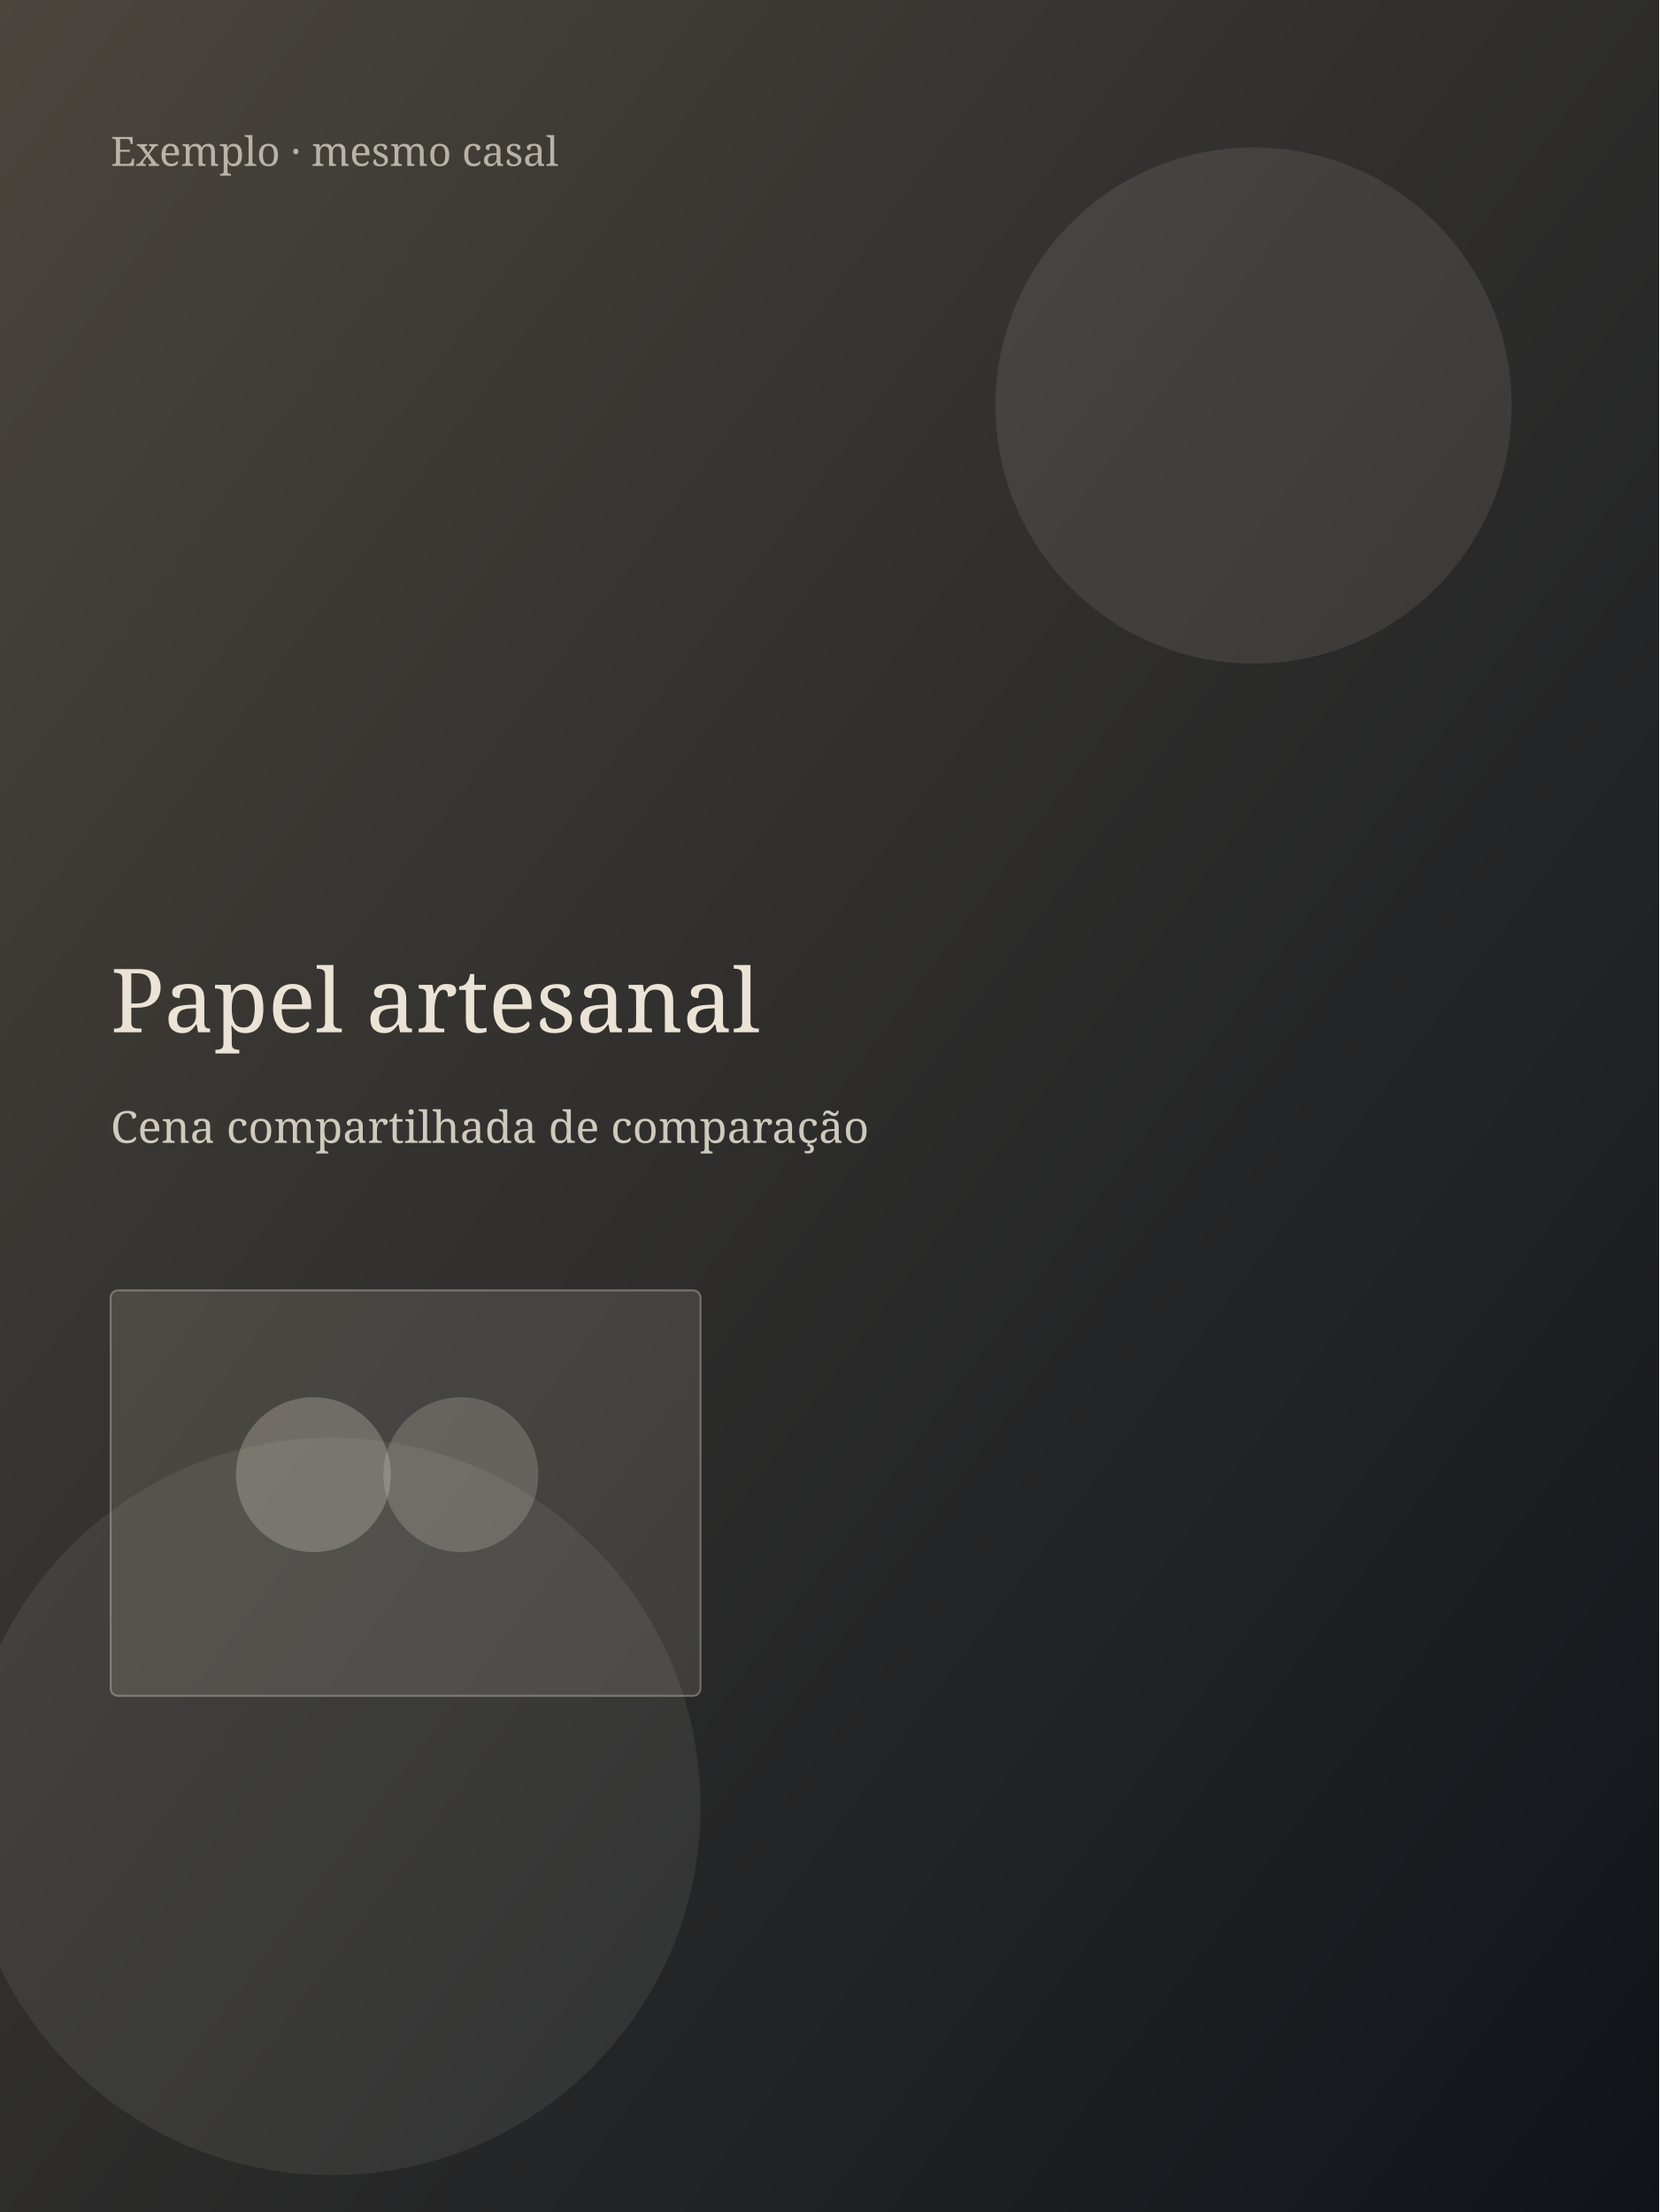
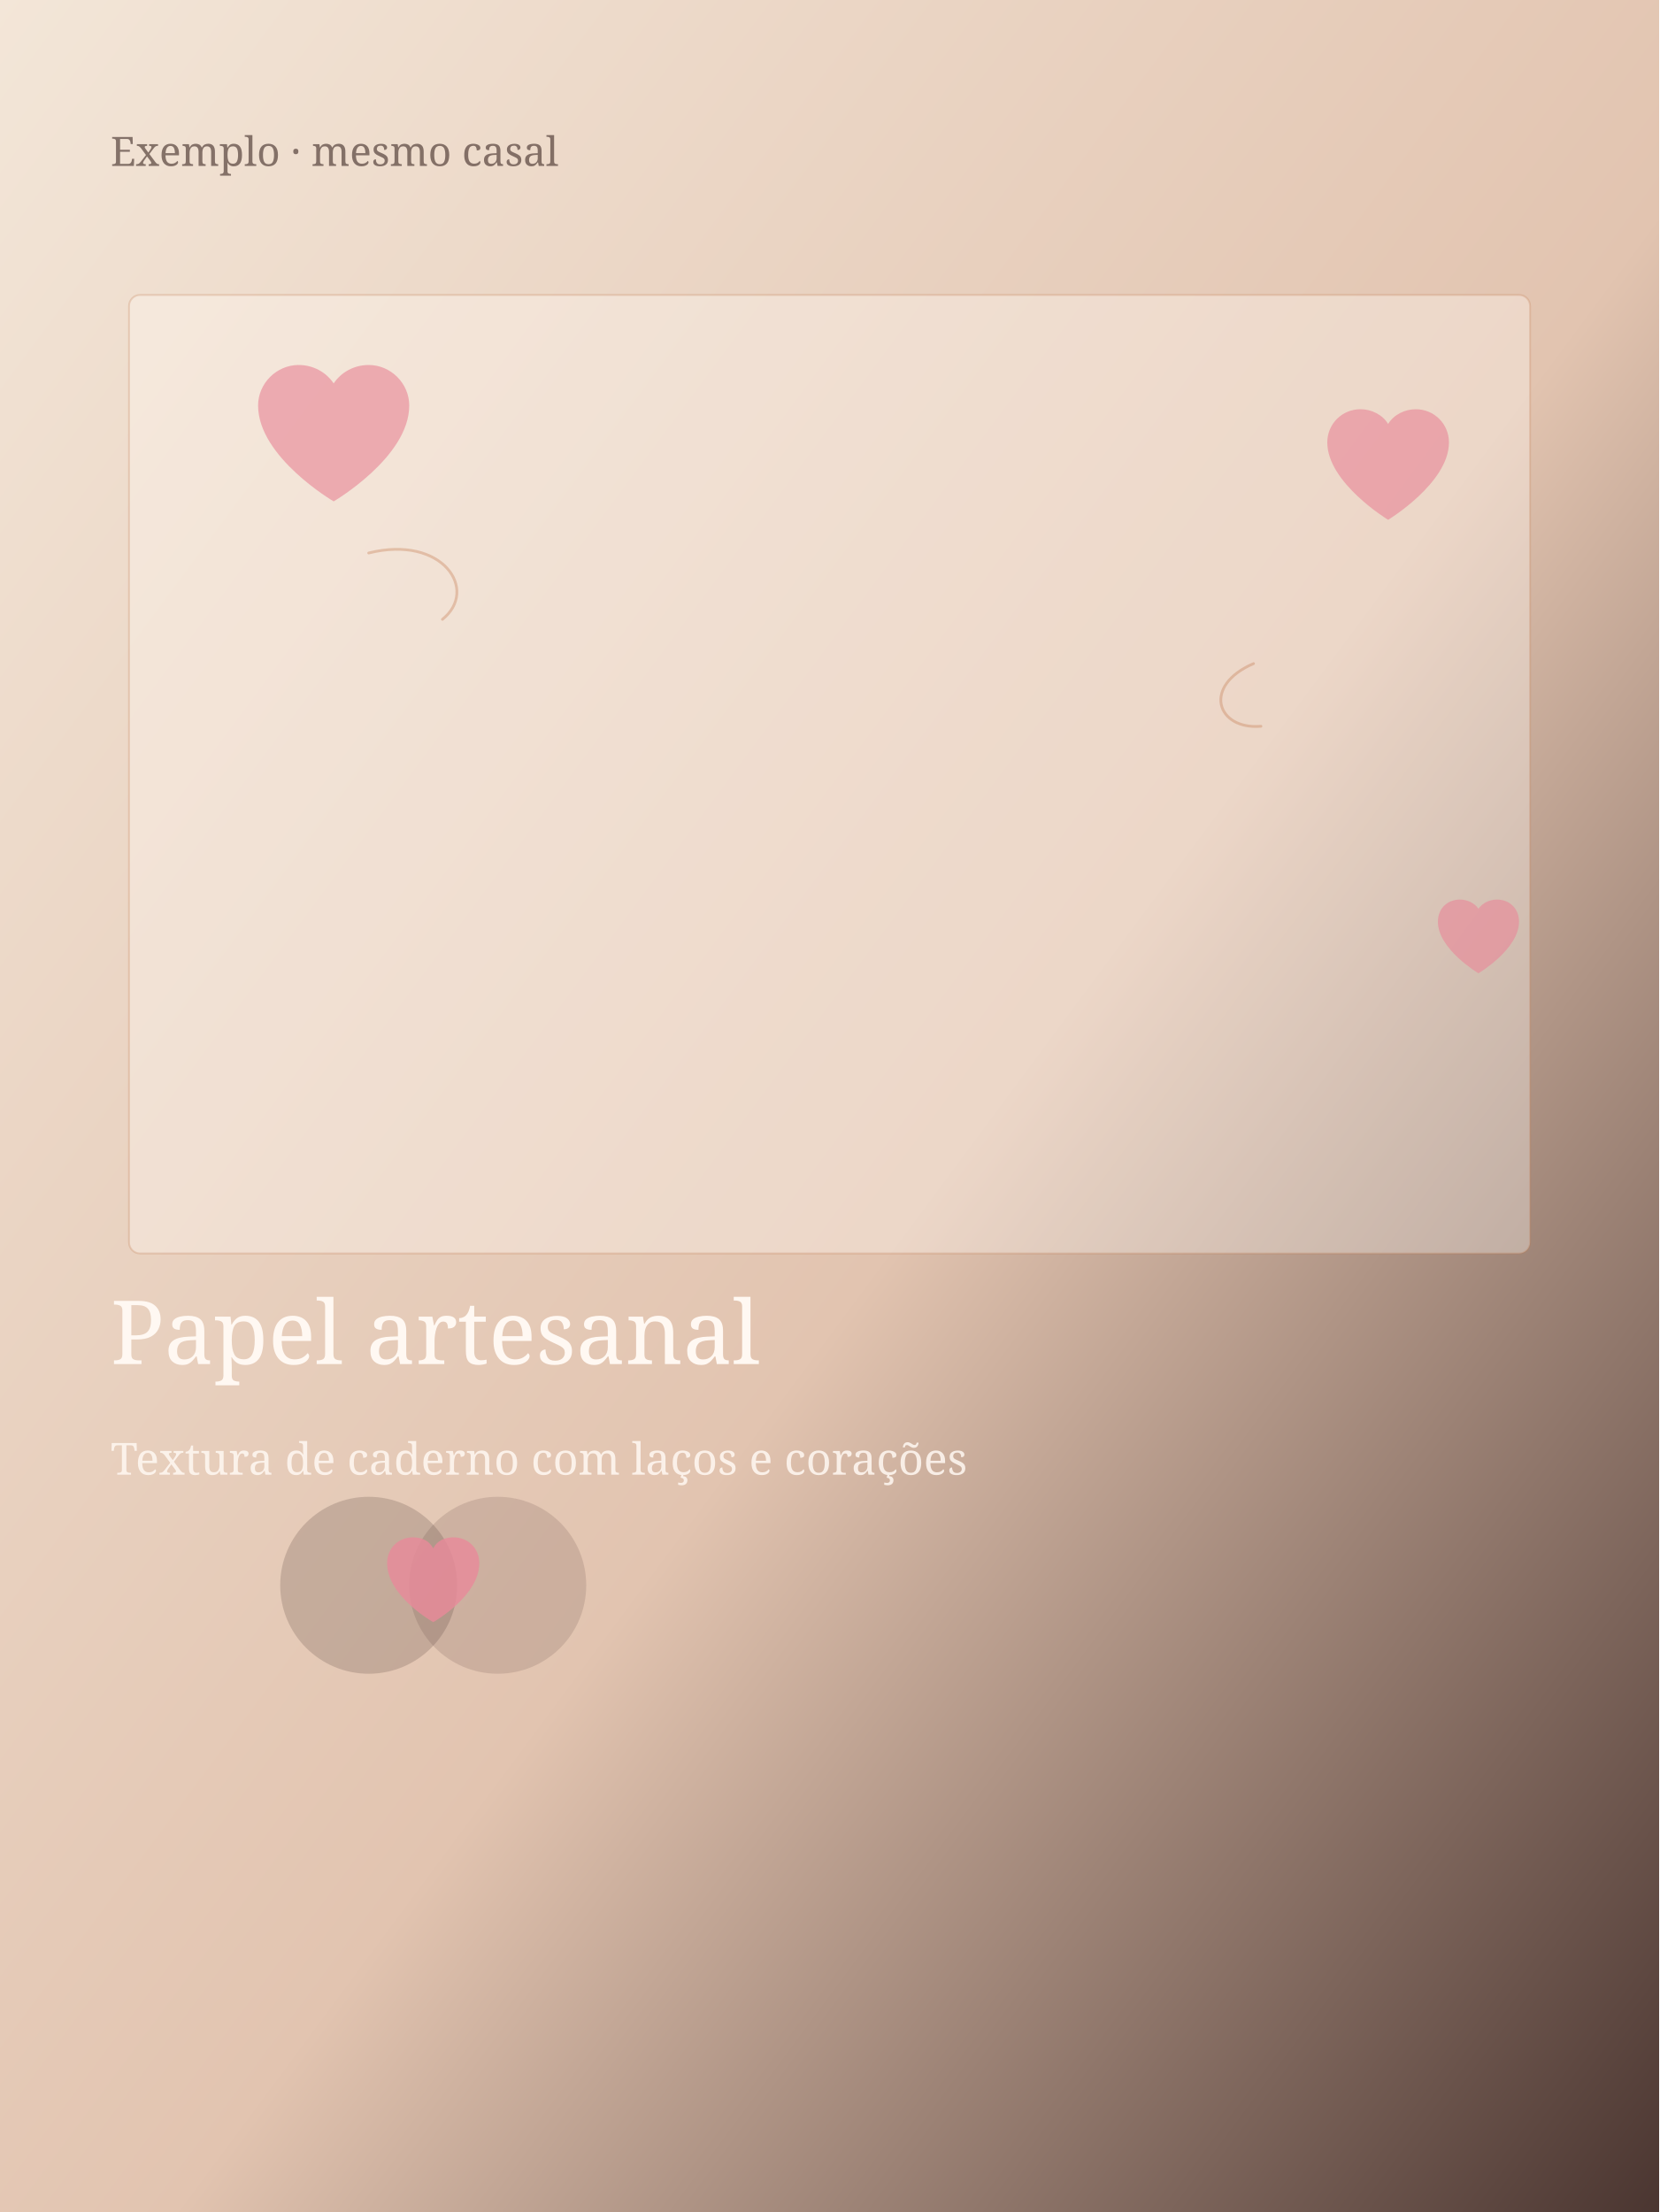
<svg xmlns="http://www.w3.org/2000/svg" width="900" height="1200" viewBox="0 0 900 1200">
  <defs>
    <linearGradient id="g" x1="0" y1="0" x2="1" y2="1">
-       <stop offset="0%" stop-color="#4a453d" />
-       <stop offset="100%" stop-color="#10141a" />
+       <stop offset="0%" stop-color="#f3e6d8" />
+       <stop offset="55%" stop-color="#e2c4b0" />
+       <stop offset="100%" stop-color="#4a3530" />
    </linearGradient>
  </defs>
  <rect width="900" height="1200" fill="url(#g)" />
-   <circle cx="680" cy="220" r="140" fill="#ebe4d6" fill-opacity="0.1" />
-   <circle cx="180" cy="980" r="200" fill="#ebe4d6" fill-opacity="0.08" />
-   <text x="60" y="90" fill="#ebe4d6" font-size="22" font-family="Georgia, serif" opacity="0.7">Exemplo · mesmo casal</text>
-   <text x="60" y="560" fill="#ebe4d6" font-size="48" font-family="Georgia, serif">Papel artesanal</text>
-   <text x="60" y="620" fill="#ebe4d6" font-size="24" font-family="Georgia, serif" opacity="0.85">Cena compartilhada de comparação</text>
-   <rect x="60" y="700" width="320" height="220" rx="4" fill="#ebe4d6" fill-opacity="0.12" stroke="#ebe4d6" stroke-opacity="0.35" />
-   <circle cx="170" cy="800" r="42" fill="#ebe4d6" fill-opacity="0.25" />
-   <circle cx="250" cy="800" r="42" fill="#ebe4d6" fill-opacity="0.2" />
+   <rect x="70" y="160" width="760" height="520" rx="6" fill="#fff8f2" fill-opacity="0.35" stroke="#c27a4f" stroke-opacity="0.25" />
+   <g fill="#e88a9a" fill-opacity="0.65">
+     <path d="M140 220c0-12 10-22 22-22 8 0 15 4 19 10 4-6 11-10 19-10 12 0 22 10 22 22 0 28-41 52-41 52S140 248 140 220z" />
+     <path d="M720 240c0-10 8-18 18-18 6 0 12 3 15 8 3-5 9-8 15-8 10 0 18 8 18 18 0 22-33 42-33 42s-33-20-33-42z" />
+     <path d="M780 500c0-7 5-12 12-12 4 0 8 2 10 5 2-3 6-5 10-5 7 0 12 5 12 12 0 15-22 28-22 28S780 515 780 500z" />
+   </g>
+   <g stroke="#c27a4f" stroke-opacity="0.35" stroke-width="1.5" fill="none" stroke-linecap="round">
+     <path d="M200 300c40-10 60 20 40 36" />
+     <path d="M680 360c-28 12-20 36 4 34" />
+   </g>
+   <text x="60" y="90" fill="#4a3530" font-size="22" font-family="Georgia, serif" opacity="0.65">Exemplo · mesmo casal</text>
+   <circle cx="200" cy="860" r="48" fill="#4a3530" fill-opacity="0.2" />
+   <circle cx="270" cy="860" r="48" fill="#4a3530" fill-opacity="0.15" />
+   <path d="M210 848c0-8 6-14 14-14 5 0 9 2 11 6 2-4 6-6 11-6 8 0 14 6 14 14 0 18-25 32-25 32s-25-14-25-32z" fill="#e88a9a" fill-opacity="0.8" />
+   <text x="60" y="740" fill="#fff8f2" font-size="48" font-family="Georgia, serif">Papel artesanal</text>
+   <text x="60" y="800" fill="#fff8f2" font-size="24" font-family="Georgia, serif" opacity="0.85">Textura de caderno com laços e corações</text>
</svg>
